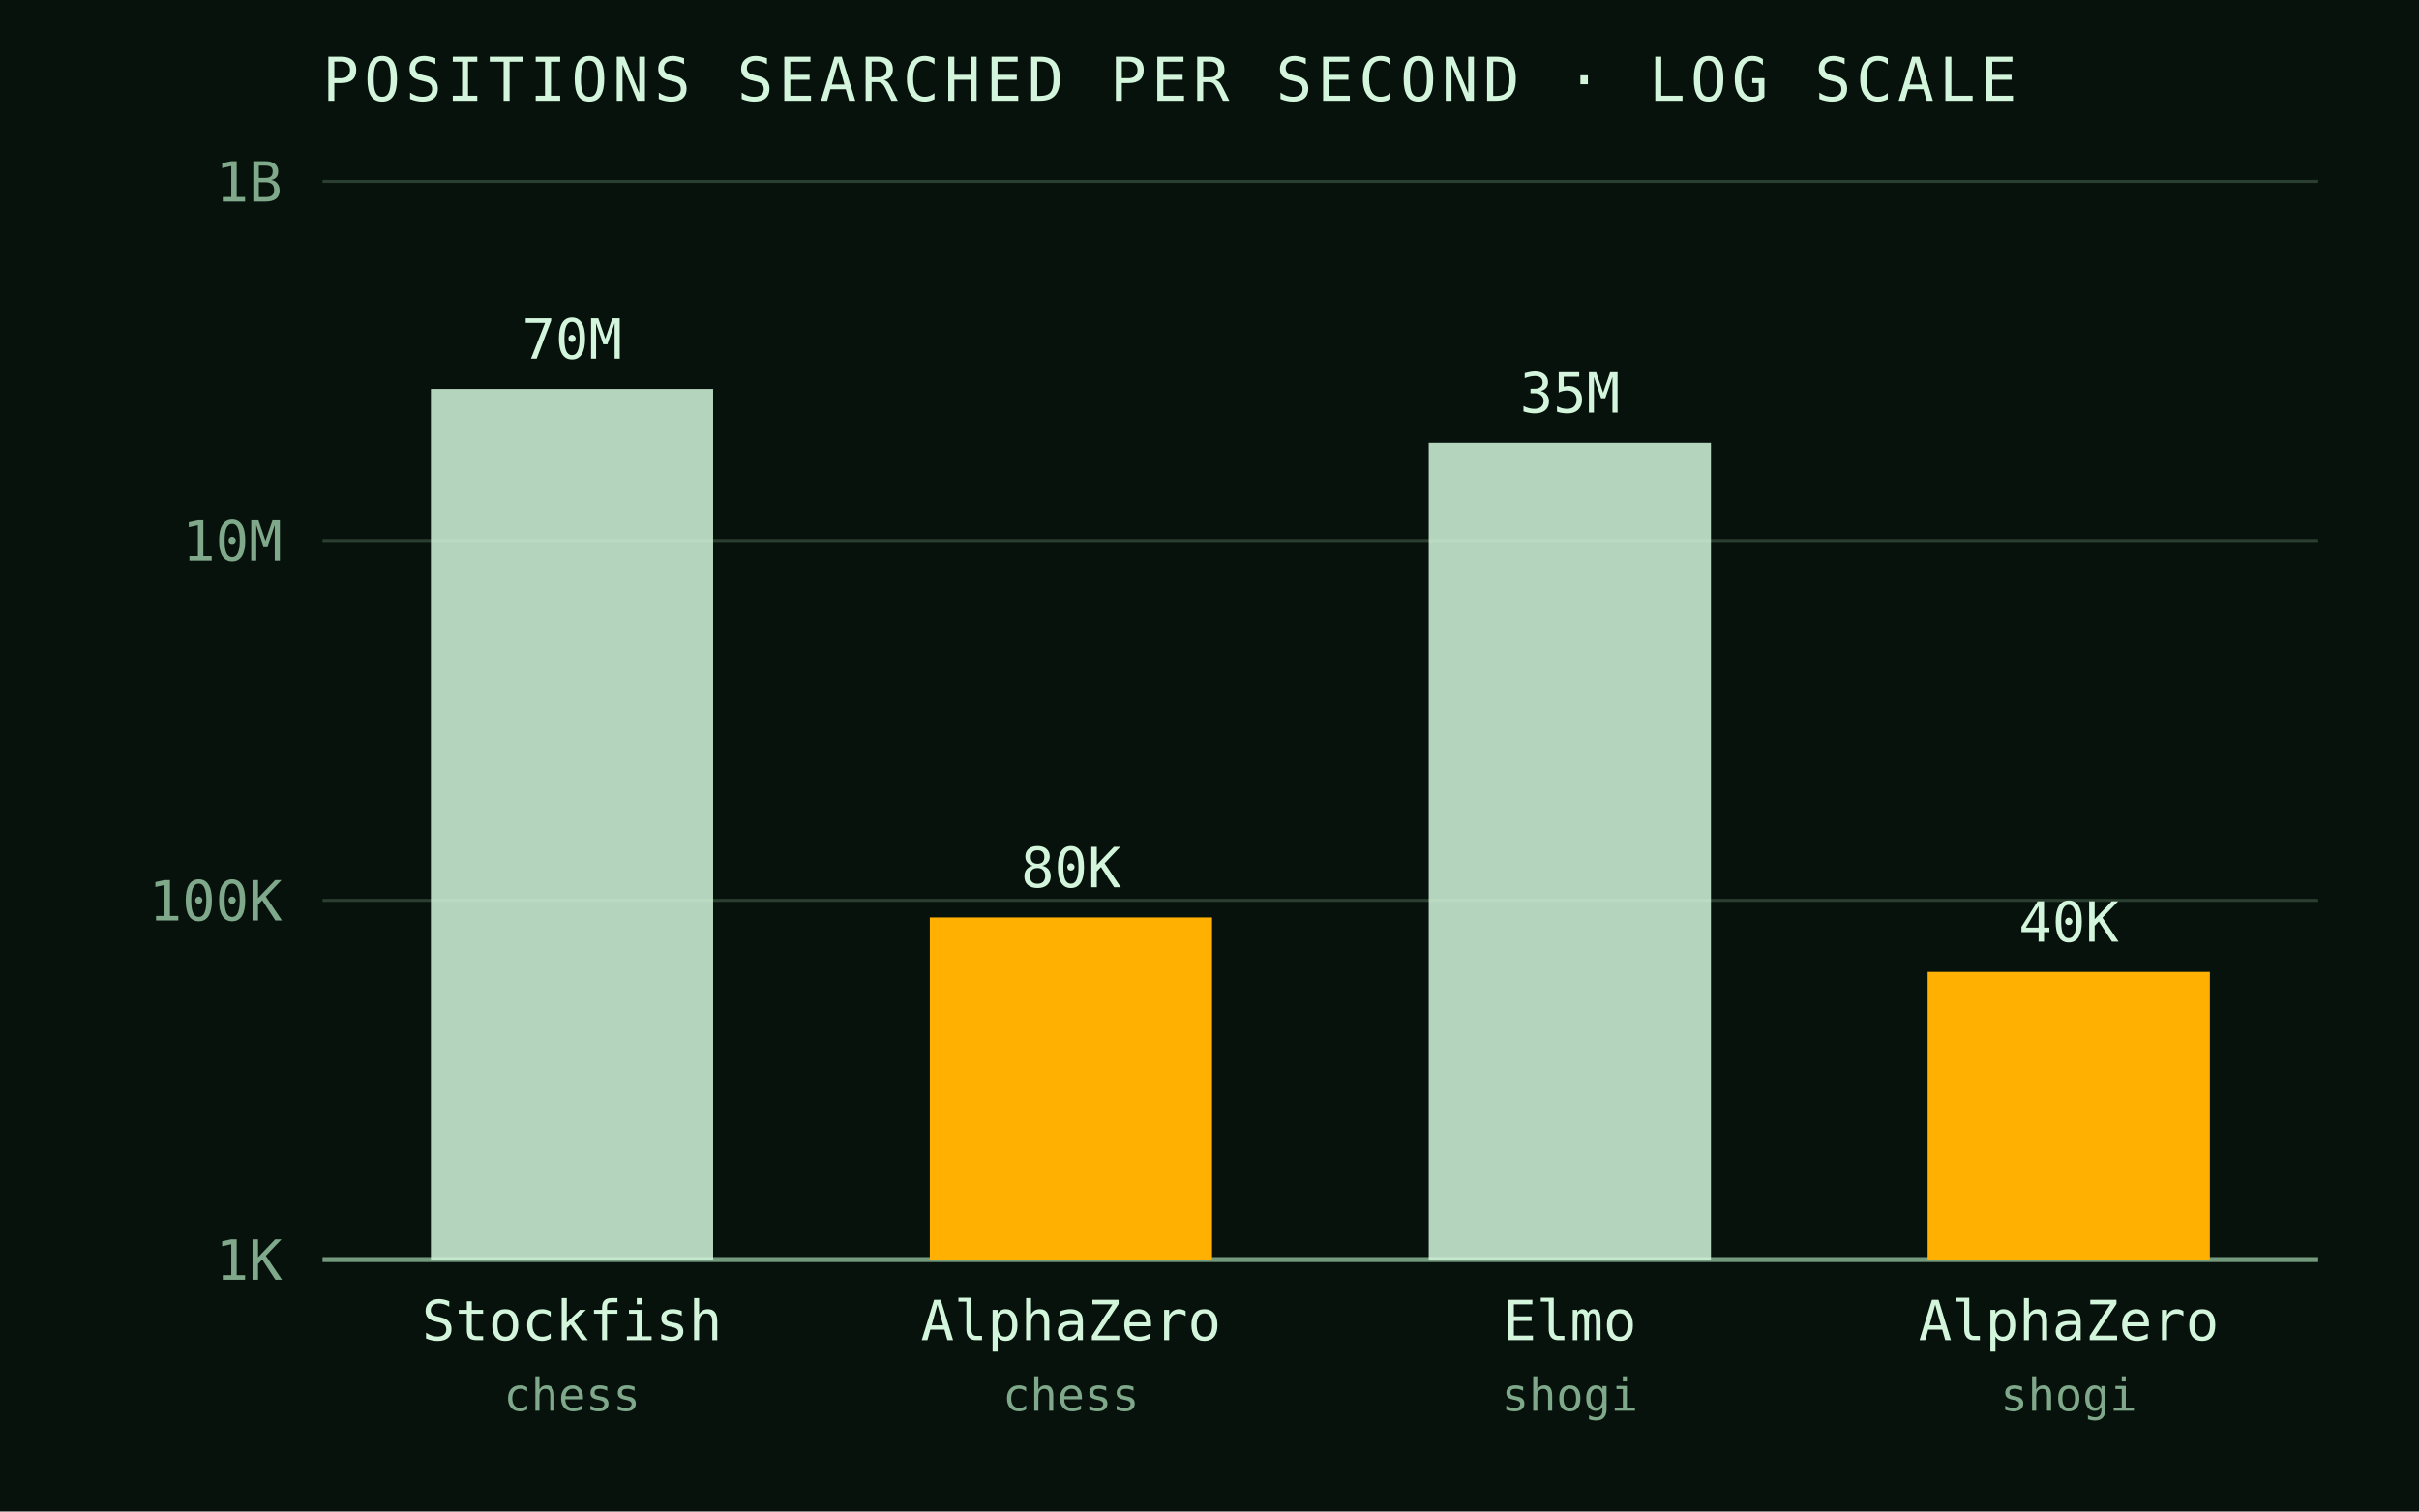
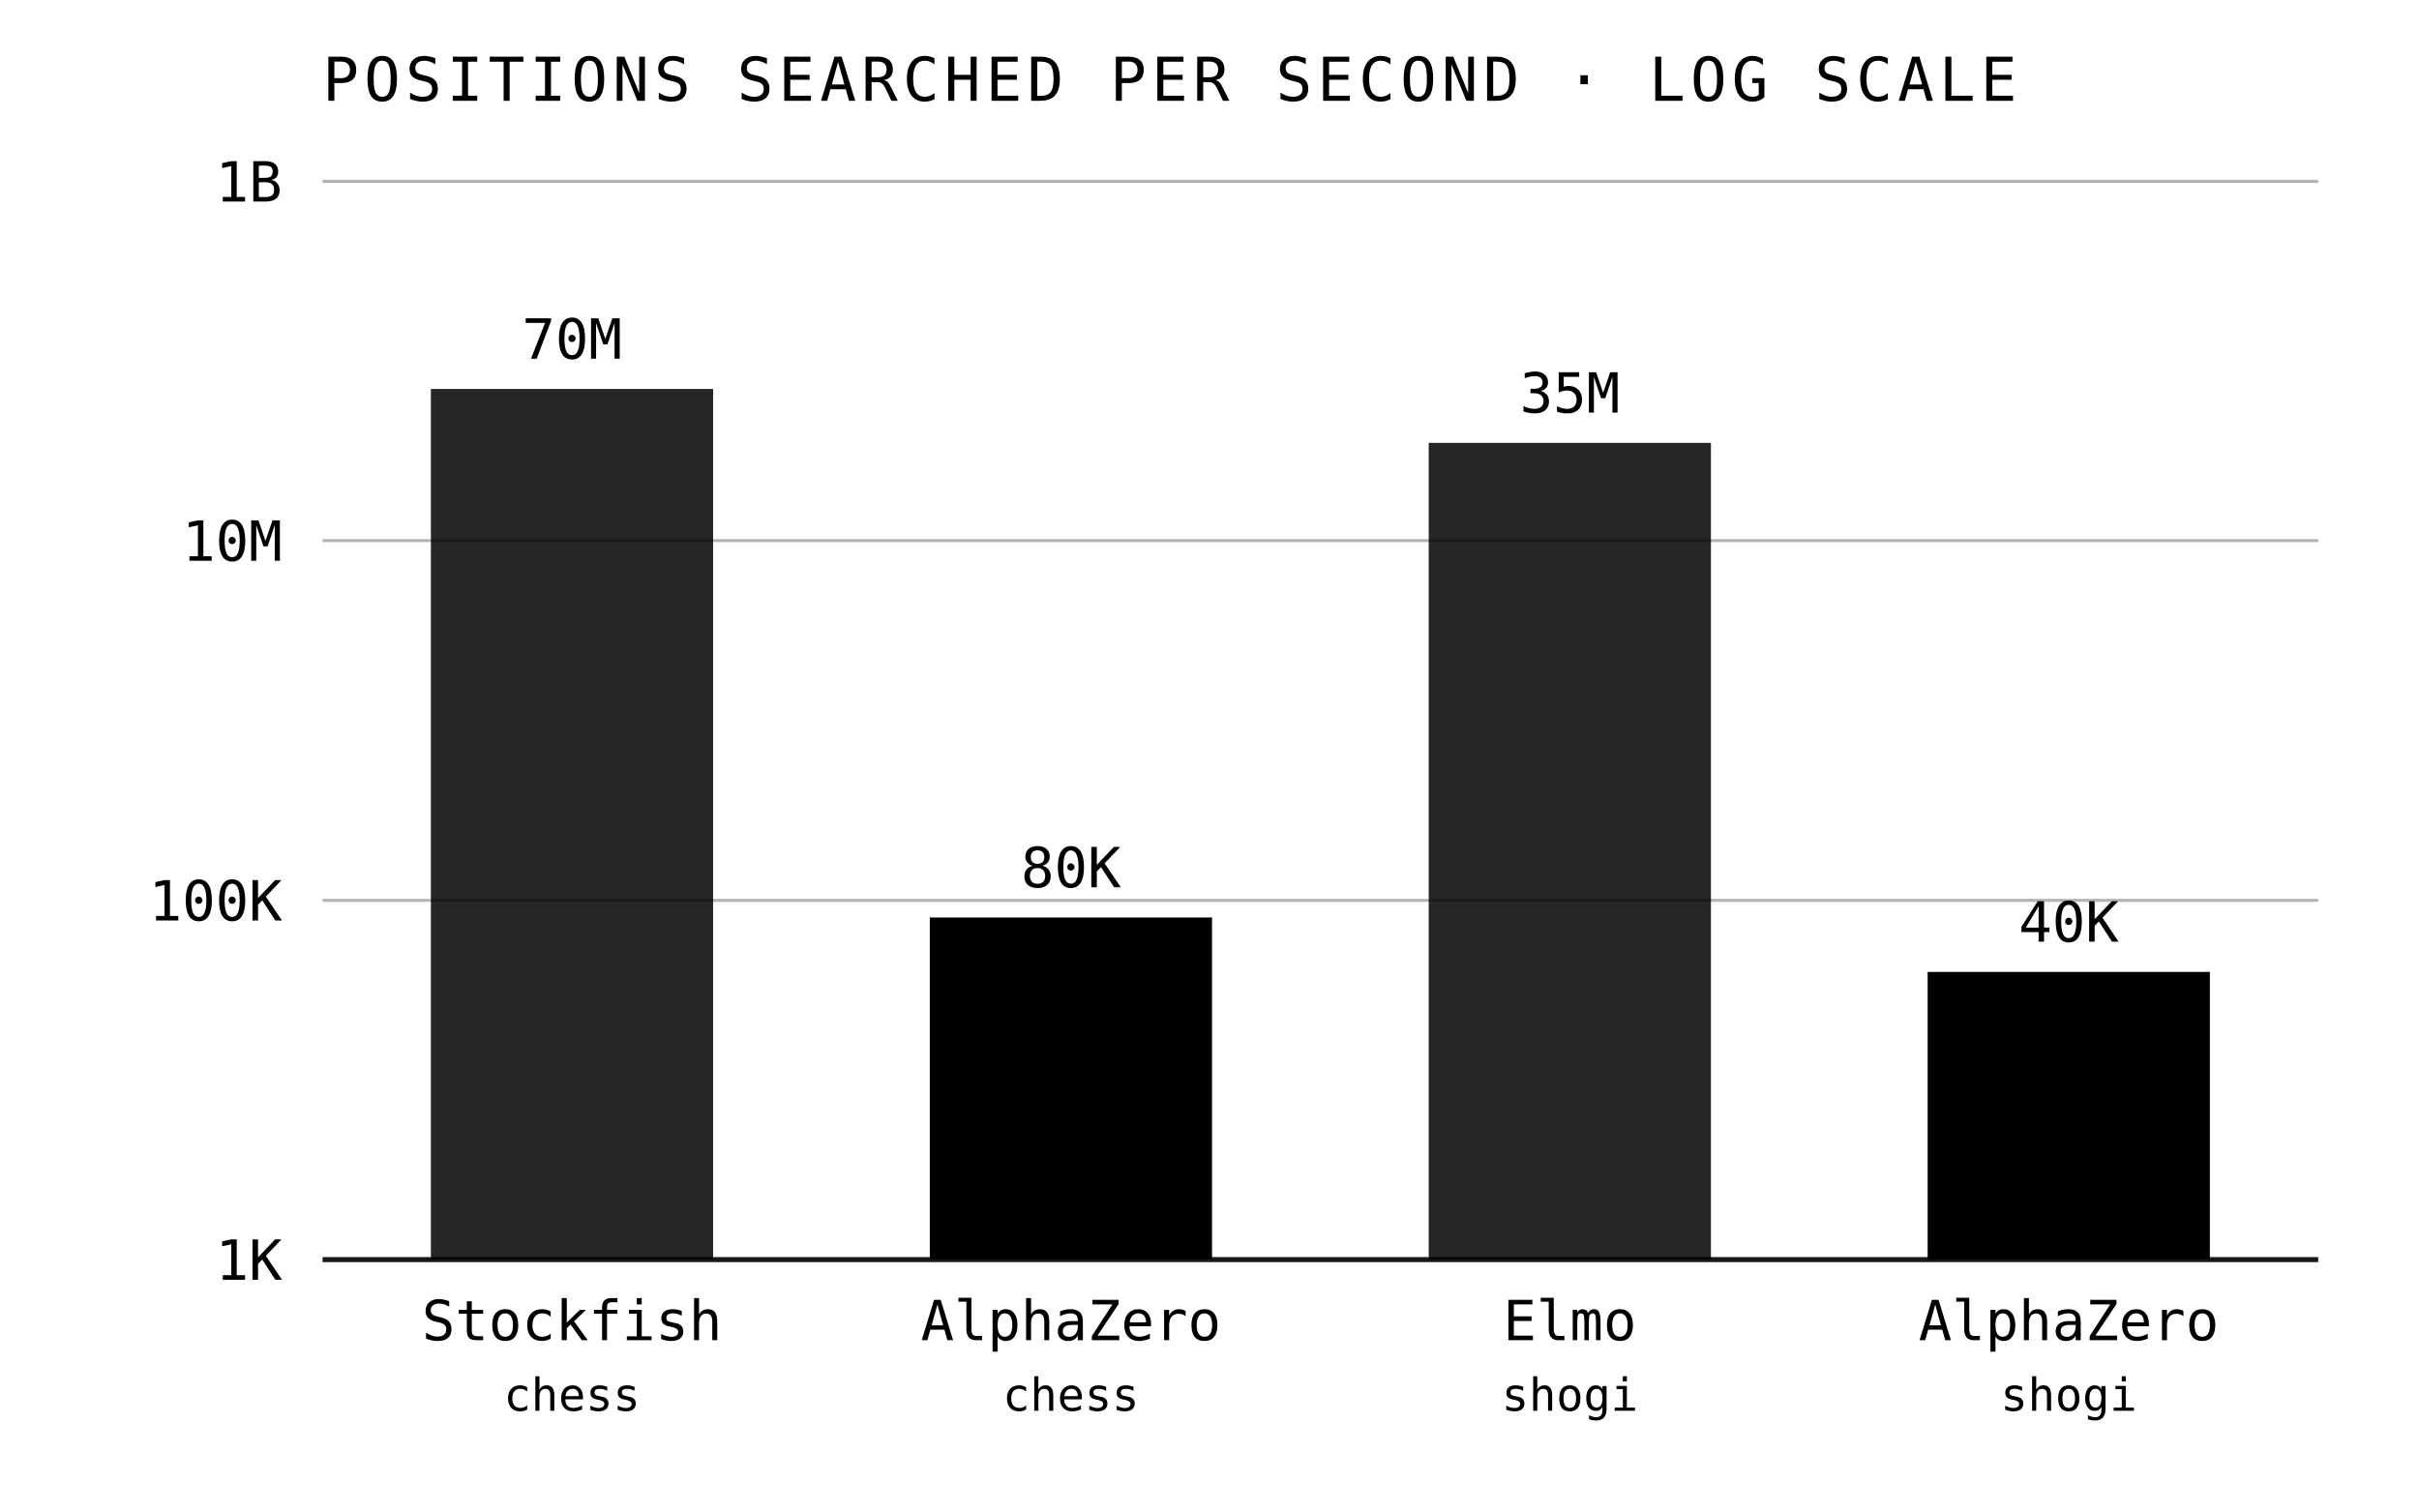
<svg xmlns="http://www.w3.org/2000/svg" viewBox="0 0 480 300" role="img" aria-labelledby="t d">
-   <rect width="480" height="300" fill="#07120c" />
-   <g font-family="ui-monospace, Menlo, Consolas, monospace" font-size="11" fill="#7fa98a">
-     <line x1="64" x2="460" y1="250.0" y2="250.0" stroke="#7fa98a" stroke-opacity="0.9" stroke-width="1" />
-     <text x="56" y="254.0" text-anchor="end">1K</text>
-     <line x1="64" x2="460" y1="178.7" y2="178.7" stroke="#7fa98a" stroke-opacity="0.3" stroke-width="0.6" />
-     <text x="56" y="182.7" text-anchor="end">100K</text>
-     <line x1="64" x2="460" y1="107.3" y2="107.3" stroke="#7fa98a" stroke-opacity="0.3" stroke-width="0.6" />
-     <text x="56" y="111.3" text-anchor="end">10M</text>
-     <line x1="64" x2="460" y1="36.0" y2="36.0" stroke="#7fa98a" stroke-opacity="0.3" stroke-width="0.6" />
-     <text x="56" y="40.0" text-anchor="end">1B</text>
-     <rect x="85.5" y="77.2" width="56" height="172.8" fill="#d3f5dc" fill-opacity="0.85" />
-     <text x="113.5" y="71.2" text-anchor="middle" fill="#d3f5dc">70M</text>
-     <text x="113.5" y="266" text-anchor="middle" fill="#d3f5dc">Stockfish</text>
-     <text x="113.5" y="280" text-anchor="middle" font-size="9">chess</text>
-     <rect x="184.5" y="182.1" width="56" height="67.9" fill="#ffb000" fill-opacity="1" />
-     <text x="212.5" y="176.1" text-anchor="middle" fill="#d3f5dc">80K</text>
-     <text x="212.5" y="266" text-anchor="middle" fill="#d3f5dc">AlphaZero</text>
-     <text x="212.5" y="280" text-anchor="middle" font-size="9">chess</text>
-     <rect x="283.5" y="87.9" width="56" height="162.1" fill="#d3f5dc" fill-opacity="0.85" />
-     <text x="311.5" y="81.9" text-anchor="middle" fill="#d3f5dc">35M</text>
-     <text x="311.5" y="266" text-anchor="middle" fill="#d3f5dc">Elmo</text>
-     <text x="311.5" y="280" text-anchor="middle" font-size="9">shogi</text>
-     <rect x="382.5" y="192.9" width="56" height="57.1" fill="#ffb000" fill-opacity="1" />
-     <text x="410.5" y="186.9" text-anchor="middle" fill="#d3f5dc">40K</text>
-     <text x="410.5" y="266" text-anchor="middle" fill="#d3f5dc">AlphaZero</text>
-     <text x="410.5" y="280" text-anchor="middle" font-size="9">shogi</text>
-     <text x="64" y="20" font-size="12" fill="#d3f5dc" letter-spacing="1">POSITIONS SEARCHED PER SECOND · LOG SCALE</text>
+   <g font-family="ui-monospace, Menlo, Consolas, monospace" font-size="11" fill="currentColor">
+     <g class="muted">
+       <line x1="64" x2="460" y1="250.0" y2="250.0" stroke="currentColor" stroke-opacity="0.9" stroke-width="1" />
+       <text x="56" y="254.0" text-anchor="end">1K</text>
+       <line x1="64" x2="460" y1="178.7" y2="178.7" stroke="currentColor" stroke-opacity="0.3" stroke-width="0.6" />
+       <text x="56" y="182.7" text-anchor="end">100K</text>
+       <line x1="64" x2="460" y1="107.3" y2="107.3" stroke="currentColor" stroke-opacity="0.3" stroke-width="0.6" />
+       <text x="56" y="111.3" text-anchor="end">10M</text>
+       <line x1="64" x2="460" y1="36.0" y2="36.0" stroke="currentColor" stroke-opacity="0.3" stroke-width="0.6" />
+       <text x="56" y="40.0" text-anchor="end">1B</text>
+     </g>
+     <rect x="85.5" y="77.2" width="56" height="172.8" fill-opacity="0.85" />
+     <text x="113.5" y="71.2" text-anchor="middle">70M</text>
+     <text x="113.5" y="266" text-anchor="middle">Stockfish</text>
+     <text x="113.5" y="280" text-anchor="middle" font-size="9" class="muted" fill="currentColor">chess</text>
+     <rect x="184.5" y="182.1" width="56" height="67.9" class="accent" fill="currentColor" />
+     <text x="212.5" y="176.1" text-anchor="middle">80K</text>
+     <text x="212.5" y="266" text-anchor="middle">AlphaZero</text>
+     <text x="212.5" y="280" text-anchor="middle" font-size="9" class="muted" fill="currentColor">chess</text>
+     <rect x="283.5" y="87.9" width="56" height="162.1" fill-opacity="0.85" />
+     <text x="311.5" y="81.9" text-anchor="middle">35M</text>
+     <text x="311.5" y="266" text-anchor="middle">Elmo</text>
+     <text x="311.5" y="280" text-anchor="middle" font-size="9" class="muted" fill="currentColor">shogi</text>
+     <rect x="382.5" y="192.9" width="56" height="57.1" class="accent" fill="currentColor" />
+     <text x="410.5" y="186.9" text-anchor="middle">40K</text>
+     <text x="410.5" y="266" text-anchor="middle">AlphaZero</text>
+     <text x="410.5" y="280" text-anchor="middle" font-size="9" class="muted" fill="currentColor">shogi</text>
+     <text x="64" y="20" font-size="12" letter-spacing="1">POSITIONS SEARCHED PER SECOND · LOG SCALE</text>
  </g>
</svg>
